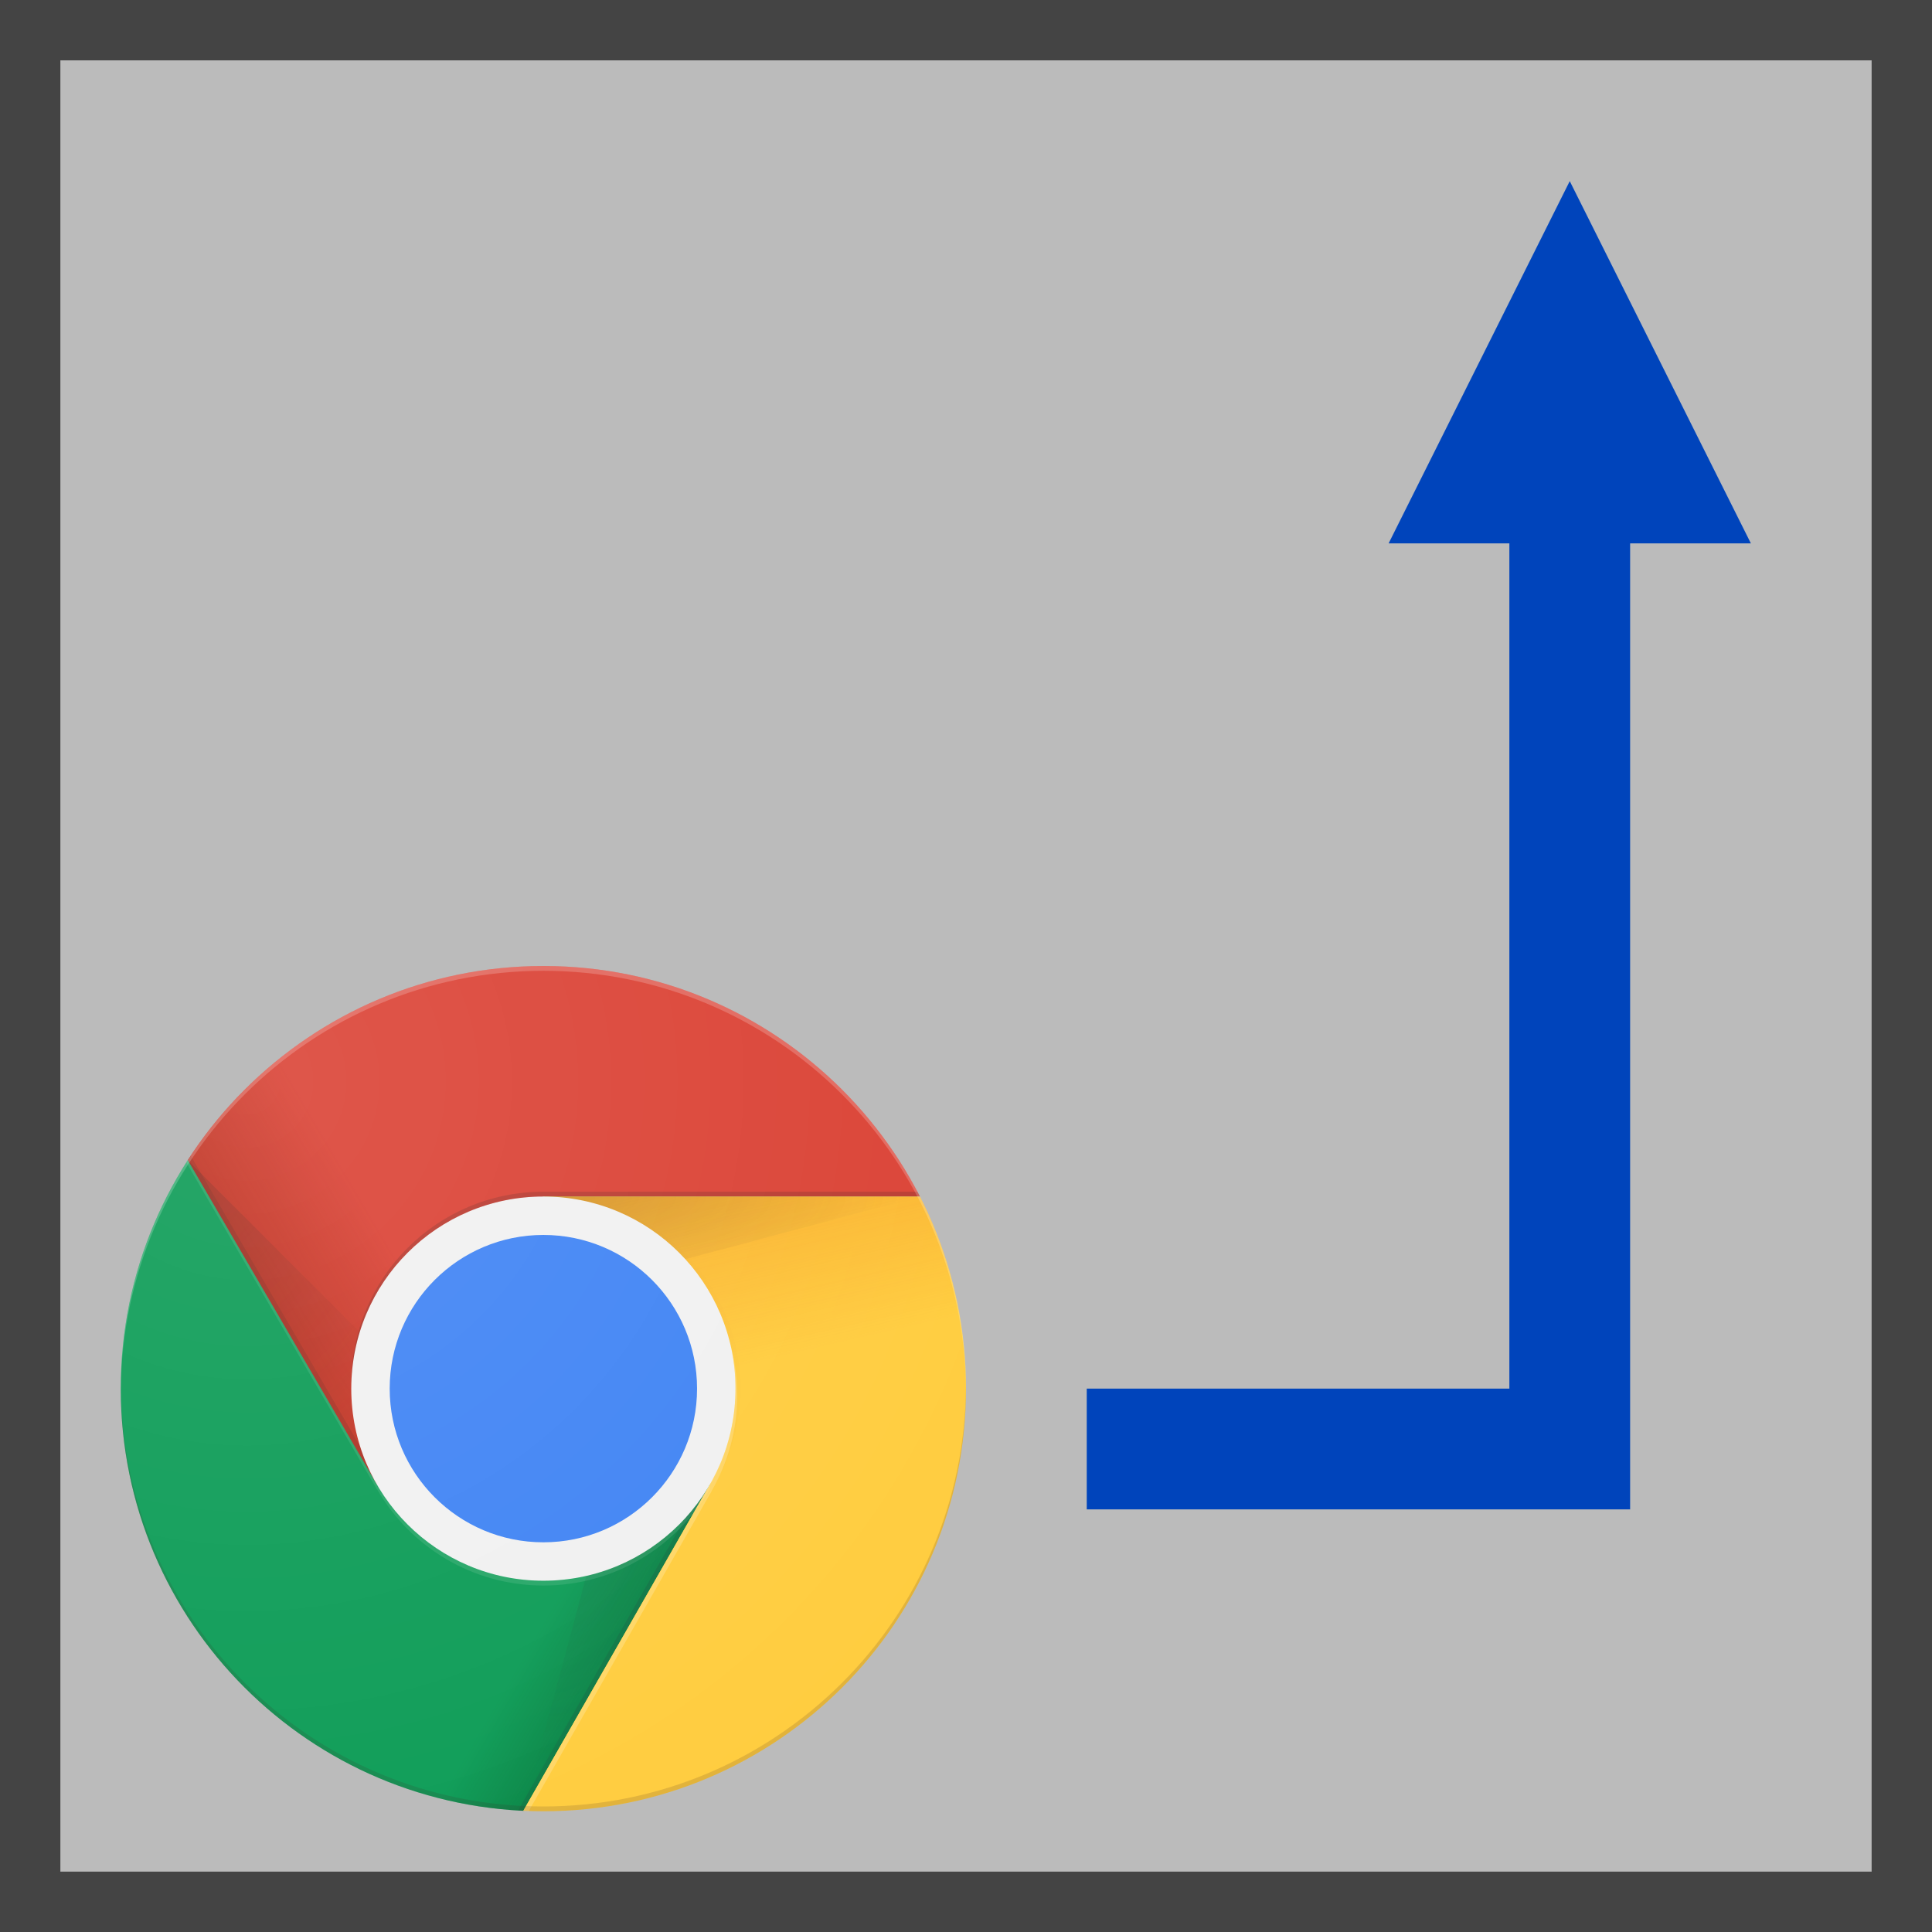
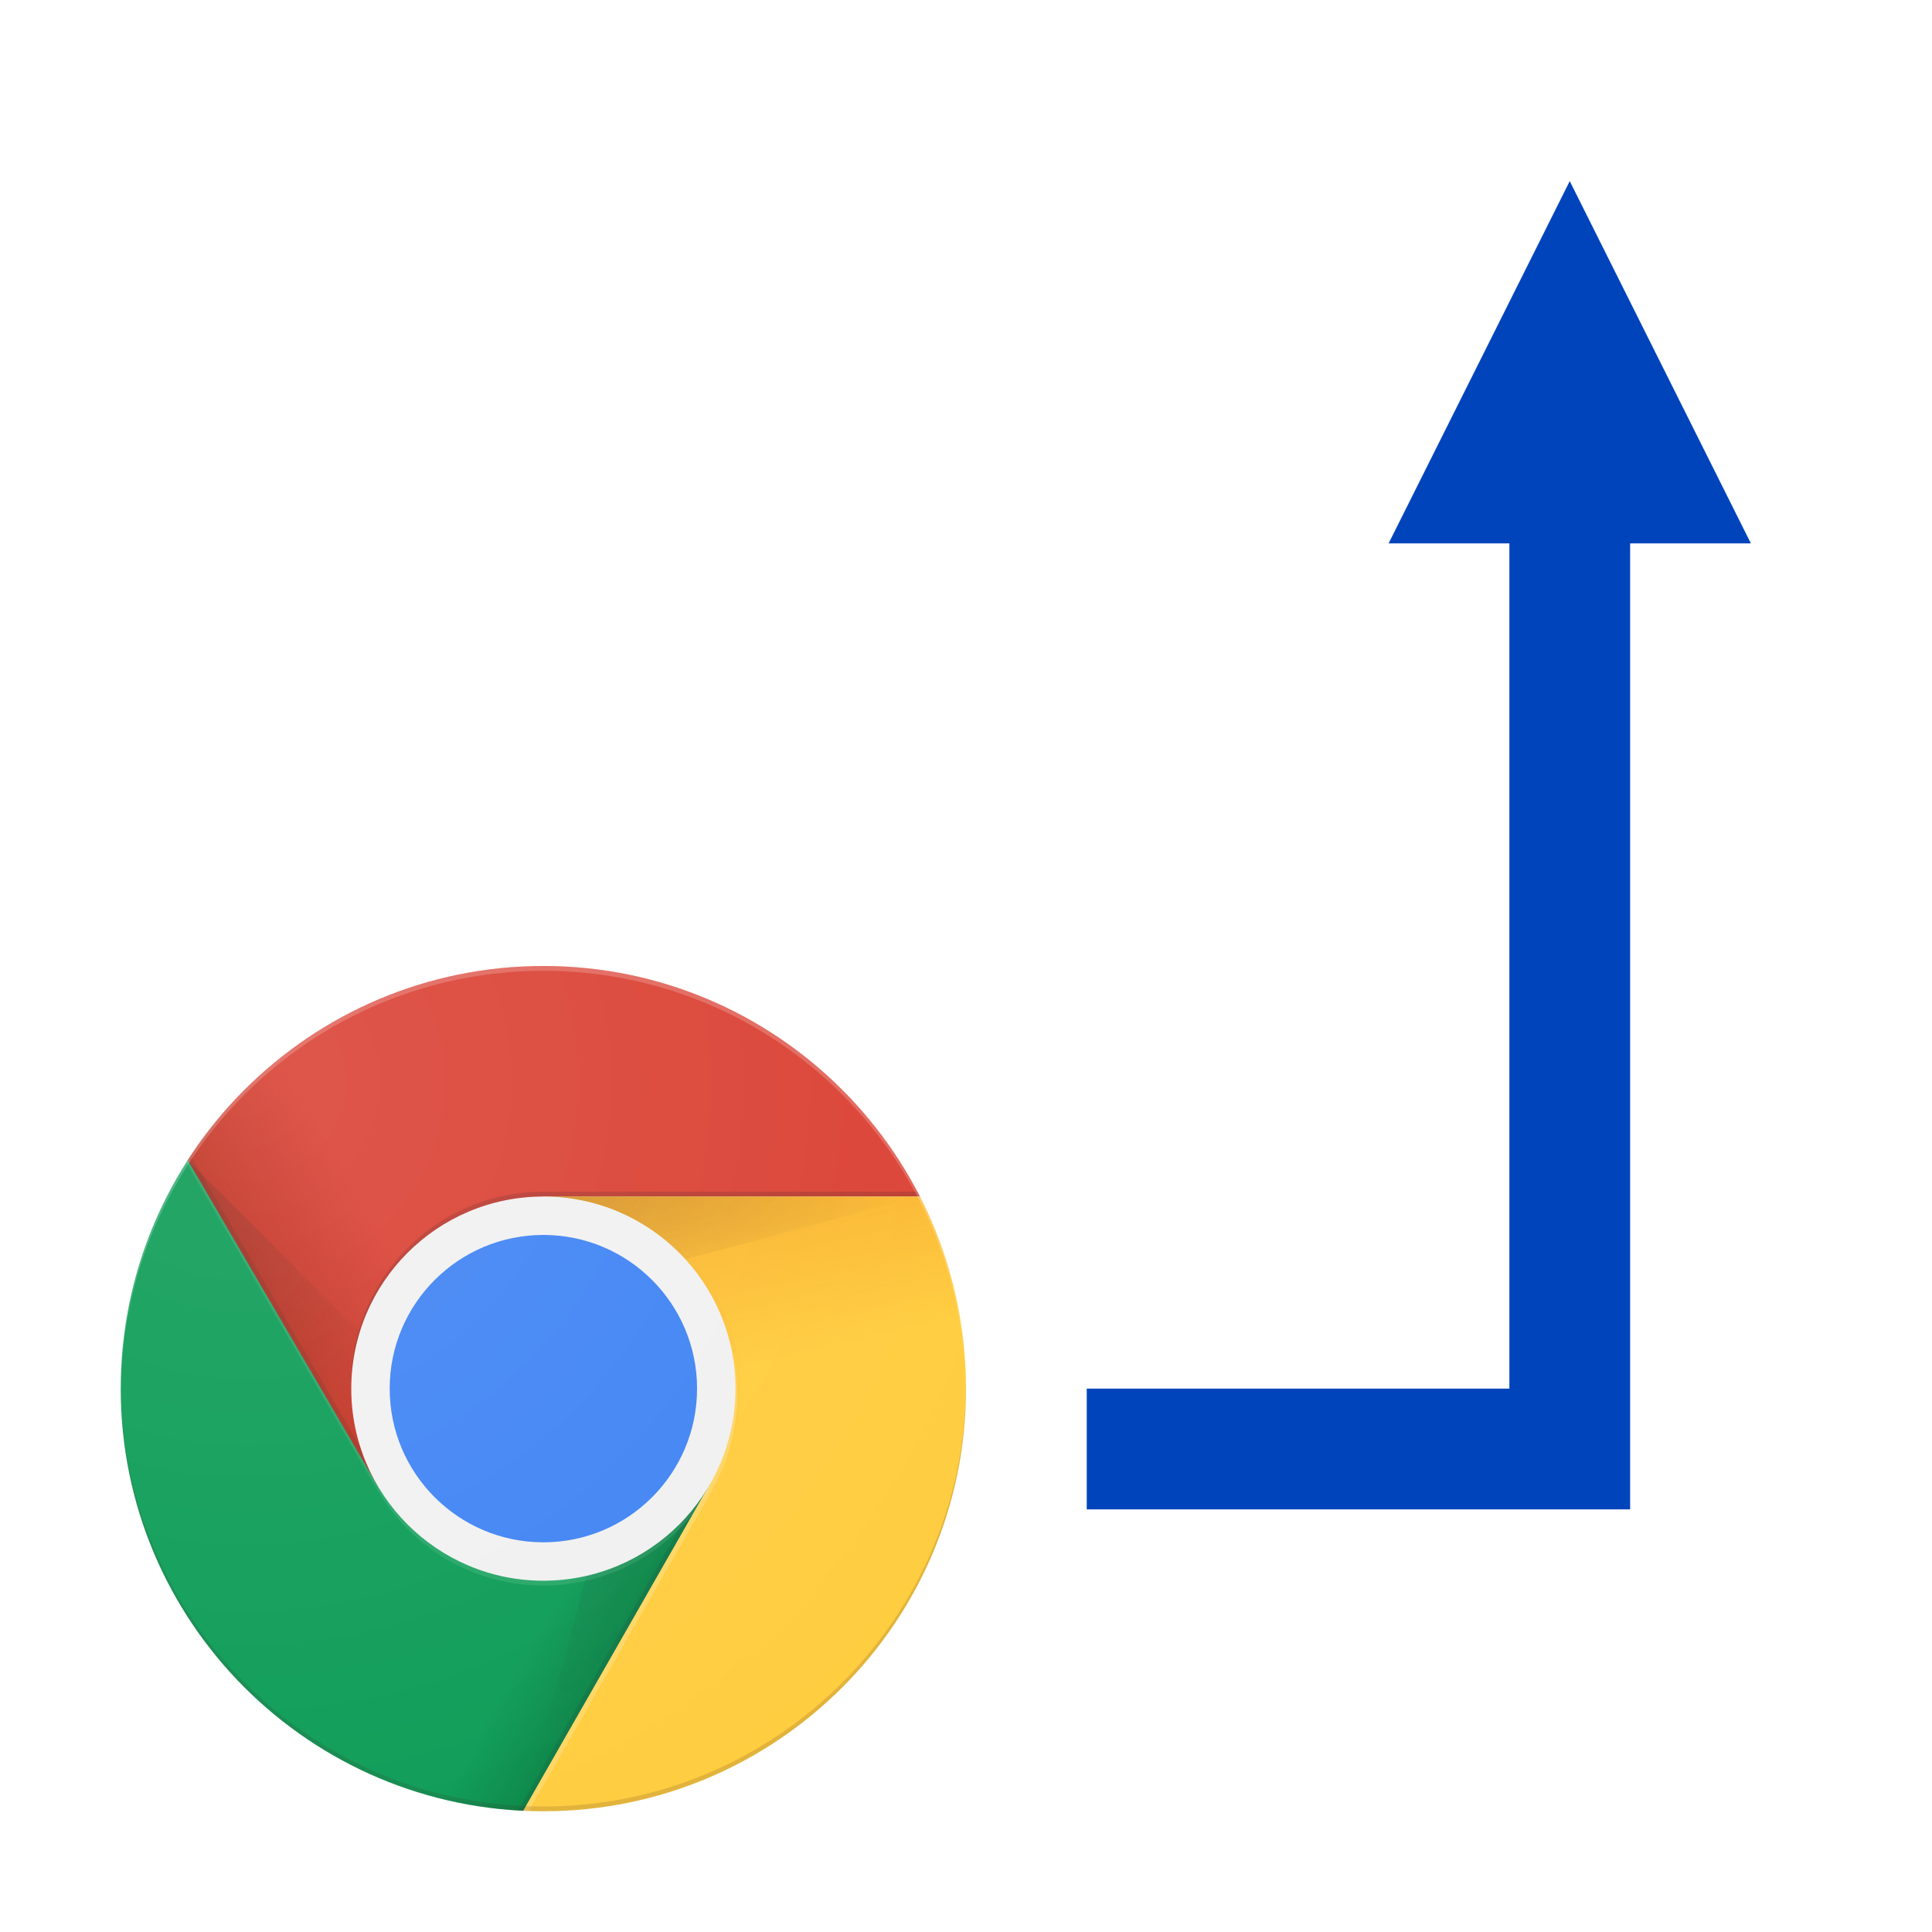
<svg xmlns="http://www.w3.org/2000/svg" style="isolation:isolate" viewBox="0 0 64 64" width="64pt" height="64pt">
  <defs>
    <clipPath id="_clipPath_of3UKbebfCdHNajJkuHeVMEgqyoMuvfM">
      <rect width="64" height="64" />
    </clipPath>
  </defs>
  <g clip-path="url(#_clipPath_of3UKbebfCdHNajJkuHeVMEgqyoMuvfM)">
-     <rect width="64" height="64" style="fill:rgb(68,68,68)" />
-     <rect x="2" y="2" width="60" height="60" transform="matrix(1,0,0,1,0,0)" fill="rgb(187,187,187)" />
    <path d=" M 54 18 L 58 18 L 52 6 L 46 18 L 50 18 L 50 46 L 36 46 L 36 50 L 54 50 L 54 18 Z " fill="rgb(0,68,187)" />
    <g>
      <g>
        <clipPath id="_clipPath_aZ2oi0SrRqVmPOLOSDUoUgXU1yf2KutM">
          <circle vector-effect="non-scaling-stroke" cx="18" cy="46" r="14" fill="rgb(255,255,255)" />
        </clipPath>
        <g clip-path="url(#_clipPath_aZ2oi0SrRqVmPOLOSDUoUgXU1yf2KutM)">
          <g>
            <g>
              <path d=" M 6.222 32 L 6.222 49.182 L 12.489 49.182 L 18 39.636 L 32 39.636 L 32 32 L 6.222 32 Z " fill="rgb(219,68,55)" />
              <linearGradient id="_lgradient_12" x1="0.045" y1="0.621" x2="0.369" y2="0.494" gradientTransform="matrix(25.777,0,0,17.181,6.222,32)" gradientUnits="userSpaceOnUse">
                <stop offset="0%" stop-opacity="0.6" style="stop-color:rgb(165,39,20)" />
                <stop offset="66%" stop-opacity="0" style="stop-color:rgb(165,39,20)" />
              </linearGradient>
              <path d=" M 6.222 32 L 6.222 49.182 L 12.489 49.182 L 18 39.636 L 32 39.636 L 32 32 L 6.222 32 Z " fill="url(#_lgradient_12)" />
            </g>
          </g>
        </g>
        <clipPath id="_clipPath_hzwhVWchXt7Sn1avZOHj6WjSZV0V4iwk">
          <circle vector-effect="non-scaling-stroke" cx="18" cy="46" r="14" fill="rgb(255,255,255)" />
        </clipPath>
        <g clip-path="url(#_clipPath_hzwhVWchXt7Sn1avZOHj6WjSZV0V4iwk)">
          <g>
            <path d=" M 12.64 49.127 L 6.304 38.259 L 6.211 38.418 L 12.501 49.204 L 12.64 49.127 Z " fill="rgb(62,39,35)" fill-opacity="0.15" />
          </g>
        </g>
        <clipPath id="_clipPath_KcwkFcbrFUx2BBU76gwR9awOcGI46xly">
          <circle vector-effect="non-scaling-stroke" cx="18" cy="46" r="14" fill="rgb(255,255,255)" />
        </clipPath>
        <g clip-path="url(#_clipPath_KcwkFcbrFUx2BBU76gwR9awOcGI46xly)">
          <g>
            <g>
              <path d=" M 4 60 L 17.327 60 L 23.512 53.814 L 23.512 49.182 L 12.489 49.182 L 4 34.622 L 4 60 Z " fill="rgb(15,157,88)" />
              <linearGradient id="_lgradient_13" x1="0.839" y1="0.878" x2="0.424" y2="0.562" gradientTransform="matrix(19.512,0,0,25.378,4,34.622)" gradientUnits="userSpaceOnUse">
                <stop offset="0%" stop-opacity="0.4" style="stop-color:rgb(5,85,36)" />
                <stop offset="33%" stop-opacity="0" style="stop-color:rgb(5,85,36)" />
              </linearGradient>
              <path d=" M 4 60 L 17.327 60 L 23.512 53.814 L 23.512 49.182 L 12.489 49.182 L 4 34.622 L 4 60 Z " fill="url(#_lgradient_13)" />
            </g>
          </g>
        </g>
        <clipPath id="_clipPath_IZNCaOEVGw5HMdEwO5K6gHFkd6lTSzUt">
          <circle vector-effect="non-scaling-stroke" cx="18" cy="46" r="14" fill="rgb(255,255,255)" />
        </clipPath>
        <g clip-path="url(#_clipPath_IZNCaOEVGw5HMdEwO5K6gHFkd6lTSzUt)">
          <g>
            <path d=" M 23.384 49.394 L 23.251 49.317 L 17.144 60 L 17.327 60 L 23.389 49.399 L 23.384 49.394 Z " fill="rgb(38,50,56)" fill-opacity="0.15" />
          </g>
        </g>
        <clipPath id="_clipPath_gY4OJOy3fi0oP4CgSE7ySXZLsFNlne81">
          <circle vector-effect="non-scaling-stroke" cx="18" cy="46" r="14" fill="rgb(255,255,255)" />
        </clipPath>
        <g clip-path="url(#_clipPath_gY4OJOy3fi0oP4CgSE7ySXZLsFNlne81)">
          <g>
            <g>
              <clipPath id="_clipPath_4HtgrR0CNLL3AVR3Wcfv4b3nRn3gtbWl">
                <path d=" M 4 60 L 17.327 60 L 23.512 53.814 L 23.512 49.182 L 12.489 49.182 L 4 34.622 L 4 60 Z " fill="rgb(255,255,255)" />
              </clipPath>
              <g clip-path="url(#_clipPath_4HtgrR0CNLL3AVR3Wcfv4b3nRn3gtbWl)">
                <g>
                  <g>
                    <path d=" M 18 39.636 L 23.512 49.182 L 17.327 60 L 32 60 L 32 39.636 L 18 39.636 Z " fill="rgb(255,205,64)" />
                    <linearGradient id="_lgradient_14" x1="0.326" y1="-0.048" x2="0.412" y2="0.472" gradientTransform="matrix(14.673,0,0,20.364,17.327,39.636)" gradientUnits="userSpaceOnUse">
                      <stop offset="0%" stop-opacity="0.3" style="stop-color:rgb(234,97,0)" />
                      <stop offset="66%" stop-opacity="0" style="stop-color:rgb(234,97,0)" />
                    </linearGradient>
                    <path d=" M 18 39.636 L 23.512 49.182 L 17.327 60 L 32 60 L 32 39.636 L 18 39.636 Z " fill="url(#_lgradient_14)" />
                  </g>
                </g>
              </g>
            </g>
          </g>
        </g>
        <clipPath id="_clipPath_J5ktogCK5iXMWX8RYyUVpAuqb28OtWyv">
          <circle vector-effect="non-scaling-stroke" cx="18" cy="46" r="14" fill="rgb(255,255,255)" />
        </clipPath>
        <g clip-path="url(#_clipPath_J5ktogCK5iXMWX8RYyUVpAuqb28OtWyv)">
          <g>
            <g>
              <path d=" M 18 39.636 L 23.512 49.182 L 17.327 60 L 32 60 L 32 39.636 L 18 39.636 Z " fill="rgb(255,205,64)" />
              <linearGradient id="_lgradient_15" x1="0.326" y1="-0.048" x2="0.412" y2="0.472" gradientTransform="matrix(14.673,0,0,20.364,17.327,39.636)" gradientUnits="userSpaceOnUse">
                <stop offset="0%" stop-opacity="0.3" style="stop-color:rgb(234,97,0)" />
                <stop offset="66%" stop-opacity="0" style="stop-color:rgb(234,97,0)" />
              </linearGradient>
              <path d=" M 18 39.636 L 23.512 49.182 L 17.327 60 L 32 60 L 32 39.636 L 18 39.636 Z " fill="url(#_lgradient_15)" />
            </g>
          </g>
        </g>
        <clipPath id="_clipPath_56T37kw0UXJloY3QfKMb5Lu9SXCmPz8s">
          <circle vector-effect="non-scaling-stroke" cx="18" cy="46" r="14" fill="rgb(255,255,255)" />
        </clipPath>
        <g clip-path="url(#_clipPath_56T37kw0UXJloY3QfKMb5Lu9SXCmPz8s)">
          <g>
            <g>
              <clipPath id="_clipPath_BQone4r9MnP0XuTuQ1vUs92AyNM4U4O8">
                <path d=" M 18 39.636 L 23.512 49.182 L 17.327 60 L 32 60 L 32 39.636 L 18 39.636 Z " fill="rgb(255,255,255)" />
              </clipPath>
              <g clip-path="url(#_clipPath_BQone4r9MnP0XuTuQ1vUs92AyNM4U4O8)">
                <g>
                  <g>
                    <path d=" M 6.222 32 L 6.222 49.182 L 12.489 49.182 L 18 39.636 L 32 39.636 L 32 32 L 6.222 32 Z " fill="rgb(219,68,55)" />
                    <linearGradient id="_lgradient_16" x1="0.045" y1="0.621" x2="0.369" y2="0.494" gradientTransform="matrix(25.777,0,0,17.181,6.222,32)" gradientUnits="userSpaceOnUse">
                      <stop offset="0%" stop-opacity="0.6" style="stop-color:rgb(165,39,20)" />
                      <stop offset="66%" stop-opacity="0" style="stop-color:rgb(165,39,20)" />
                    </linearGradient>
                    <path d=" M 6.222 32 L 6.222 49.182 L 12.489 49.182 L 18 39.636 L 32 39.636 L 32 32 L 6.222 32 Z " fill="url(#_lgradient_16)" />
                  </g>
                </g>
              </g>
            </g>
          </g>
        </g>
        <clipPath id="_clipPath_vweH3bSFGjBJusvsR5lxCtnM9D33YvTr">
          <circle vector-effect="non-scaling-stroke" cx="18" cy="46" r="14" fill="rgb(255,255,255)" />
        </clipPath>
        <g clip-path="url(#_clipPath_vweH3bSFGjBJusvsR5lxCtnM9D33YvTr)">
          <g>
            <radialGradient id="_rgradient_8" fx="-0.049" fy="-0.002" cx="-0.049" cy="-0.002" r="1" gradientTransform="matrix(12.473,0,0,3.333,18,39.636)" gradientUnits="userSpaceOnUse">
              <stop offset="0%" stop-opacity="0.2" style="stop-color:rgb(62,39,35)" />
              <stop offset="100%" stop-opacity="0" style="stop-color:rgb(62,39,35)" />
            </radialGradient>
            <path d=" M 18 39.636 L 18 42.969 L 30.473 39.636 L 18 39.636 Z " fill="url(#_rgradient_8)" />
          </g>
        </g>
        <clipPath id="_clipPath_JgbvRmTENRIWxBHSo1JUzRv9xqylHWSv">
          <circle vector-effect="non-scaling-stroke" cx="18" cy="46" r="14" fill="rgb(255,255,255)" />
        </clipPath>
        <g clip-path="url(#_clipPath_JgbvRmTENRIWxBHSo1JUzRv9xqylHWSv)">
          <g>
            <g>
              <clipPath id="_clipPath_ehDEPFjDlwxfC21AaTatsIujJ955ATfp">
                <path d=" M 6.222 32 L 6.222 38.418 L 12.489 49.182 L 18 39.636 L 32 39.636 L 32 32 L 6.222 32 Z " fill="rgb(255,255,255)" />
              </clipPath>
              <g clip-path="url(#_clipPath_ehDEPFjDlwxfC21AaTatsIujJ955ATfp)">
                <g>
                  <g>
                    <path d=" M 4 60 L 17.327 60 L 23.512 53.814 L 23.512 49.182 L 12.489 49.182 L 4 34.622 L 4 60 Z " fill="rgb(15,157,88)" />
                    <linearGradient id="_lgradient_17" x1="0.839" y1="0.878" x2="0.424" y2="0.562" gradientTransform="matrix(19.512,0,0,25.378,4,34.622)" gradientUnits="userSpaceOnUse">
                      <stop offset="0%" stop-opacity="0.4" style="stop-color:rgb(5,85,36)" />
                      <stop offset="33%" stop-opacity="0" style="stop-color:rgb(5,85,36)" />
                    </linearGradient>
                    <path d=" M 4 60 L 17.327 60 L 23.512 53.814 L 23.512 49.182 L 12.489 49.182 L 4 34.622 L 4 60 Z " fill="url(#_lgradient_17)" />
                  </g>
                </g>
              </g>
            </g>
          </g>
        </g>
        <clipPath id="_clipPath_TE0YqqVSxT9ai46J87QWnRo4KDU1vZVe">
          <circle vector-effect="non-scaling-stroke" cx="18" cy="46" r="14" fill="rgb(255,255,255)" />
        </clipPath>
        <g clip-path="url(#_clipPath_TE0YqqVSxT9ai46J87QWnRo4KDU1vZVe)">
          <g>
            <radialGradient id="_rgradient_9" fx="-0.002" fy="0.001" cx="-0.002" cy="0.001" r="1" gradientTransform="matrix(9.108,0,0,10.746,6.222,38.435)" gradientUnits="userSpaceOnUse">
              <stop offset="0%" stop-opacity="0.2" style="stop-color:rgb(62,39,35)" />
              <stop offset="100%" stop-opacity="0" style="stop-color:rgb(62,39,35)" />
            </radialGradient>
            <path d=" M 6.222 38.435 L 15.331 47.541 L 12.489 49.182 L 6.222 38.435 Z " fill="url(#_rgradient_9)" />
          </g>
        </g>
        <clipPath id="_clipPath_QIfDkbQZWnuUPfXShM6yf6KucJBsnqvW">
          <circle vector-effect="non-scaling-stroke" cx="18" cy="46" r="14" fill="rgb(255,255,255)" />
        </clipPath>
        <g clip-path="url(#_clipPath_QIfDkbQZWnuUPfXShM6yf6KucJBsnqvW)">
          <g>
            <radialGradient id="_rgradient_10" fx="0.103" fy="-0.122" cx="0.103" cy="-0.122" r="1" gradientTransform="matrix(6.176,0,0,12.441,17.336,47.541)" gradientUnits="userSpaceOnUse">
              <stop offset="0%" stop-opacity="0.2" style="stop-color:rgb(38,50,56)" />
              <stop offset="100%" stop-opacity="0" style="stop-color:rgb(38,50,56)" />
            </radialGradient>
            <path d=" M 17.336 59.982 L 20.672 47.541 L 23.512 49.182 L 17.336 59.982 Z " fill="url(#_rgradient_10)" />
          </g>
        </g>
        <clipPath id="_clipPath_PKQdJ9J5ajUsAplj0QMR7y1wNAheAma7">
          <circle vector-effect="non-scaling-stroke" cx="18" cy="46" r="14" fill="rgb(255,255,255)" />
        </clipPath>
        <g clip-path="url(#_clipPath_PKQdJ9J5ajUsAplj0QMR7y1wNAheAma7)">
          <g>
            <g>
              <circle vector-effect="non-scaling-stroke" cx="18" cy="46" r="6.364" fill="rgb(241,241,241)" />
              <circle vector-effect="non-scaling-stroke" cx="18" cy="46" r="5.091" fill="rgb(66,133,244)" />
            </g>
          </g>
        </g>
        <clipPath id="_clipPath_4HR8lWOkb3FwO0RwuKyQEh21Zk54EyXO">
          <circle vector-effect="non-scaling-stroke" cx="18" cy="46" r="14" fill="rgb(255,255,255)" />
        </clipPath>
        <g clip-path="url(#_clipPath_4HR8lWOkb3FwO0RwuKyQEh21Zk54EyXO)">
          <g>
            <g>
              <path d=" M 18 39.477 C 14.486 39.477 11.636 42.326 11.636 45.841 L 11.636 46 C 11.636 42.486 14.486 39.636 18 39.636 L 32 39.636 L 32 39.477 L 18 39.477 Z " fill="rgb(62,39,35)" fill-opacity="0.2" />
              <path d=" M 23.504 49.182 C 22.404 51.081 20.353 52.364 18 52.364 C 15.646 52.364 13.595 51.081 12.493 49.182 L 12.487 49.182 L 4 34.622 L 4 34.781 L 12.489 49.341 L 12.496 49.341 C 13.596 51.241 15.647 52.523 18.001 52.523 C 20.354 52.523 22.405 51.242 23.507 49.341 L 23.514 49.341 L 23.514 49.182 L 23.504 49.182 Z " fill="rgb(255,255,255)" fill-opacity="0.1" />
              <g style="opacity:0.1;">
                <g opacity="0.1">
                  <path d=" M 18.159 39.636 C 18.132 39.636 18.106 39.639 18.079 39.642 C 21.557 39.684 24.364 42.513 24.364 46 C 24.364 49.487 21.557 52.316 18.079 52.358 C 18.106 52.358 18.132 52.364 18.159 52.364 C 21.674 52.364 24.523 49.514 24.523 46 C 24.523 42.486 21.674 39.636 18.159 39.636 Z " fill="rgb(62,39,35)" />
                </g>
              </g>
              <path d=" M 23.568 49.394 C 24.109 48.458 24.422 47.377 24.422 46.218 C 24.422 45.546 24.317 44.901 24.125 44.294 C 24.277 44.839 24.364 45.41 24.364 46.001 C 24.364 47.16 24.05 48.241 23.509 49.177 L 23.512 49.184 L 17.327 60.001 L 17.511 60.001 L 23.571 49.4 L 23.568 49.394 L 23.568 49.394 Z " fill="rgb(255,255,255)" fill-opacity="0.2" />
            </g>
          </g>
        </g>
        <clipPath id="_clipPath_Pqg4IcsiUIbS7Y0cyUjCOiVUuABHPdPR">
          <circle vector-effect="non-scaling-stroke" cx="18" cy="46" r="14" fill="rgb(255,255,255)" />
        </clipPath>
        <g clip-path="url(#_clipPath_Pqg4IcsiUIbS7Y0cyUjCOiVUuABHPdPR)">
          <g>
            <g>
              <path d=" M 18 32.159 C 25.705 32.159 31.956 38.384 31.999 46.079 C 31.999 46.052 32 46.027 32 46 C 32 38.268 25.731 32 18 32 C 10.268 32 4 38.268 4 46 C 4 46.027 4.001 46.052 4.001 46.079 C 4.044 38.384 10.295 32.159 18 32.159 Z " fill="rgb(255,255,255)" fill-opacity="0.2" />
              <path d=" M 18 59.841 C 25.705 59.841 31.956 53.616 31.999 45.921 C 31.999 45.948 32 45.973 32 46 C 32 53.732 25.731 60 18 60 C 10.268 60 4 53.732 4 46 C 4 45.973 4.001 45.948 4.001 45.921 C 4.044 53.616 10.295 59.841 18 59.841 Z " fill="rgb(62,39,35)" fill-opacity="0.15" />
            </g>
          </g>
        </g>
        <radialGradient id="_rgradient_11" fx="0.149" fy="0.136" cx="0.149" cy="0.136" r="1" gradientTransform="matrix(28,0,0,28,4,32)" gradientUnits="userSpaceOnUse">
          <stop offset="0%" stop-opacity="0.1" style="stop-color:rgb(255,255,255)" />
          <stop offset="100%" stop-opacity="0" style="stop-color:rgb(255,255,255)" />
        </radialGradient>
        <circle vector-effect="non-scaling-stroke" cx="18" cy="46" r="14" fill="url(#_rgradient_11)" />
      </g>
    </g>
  </g>
</svg>
